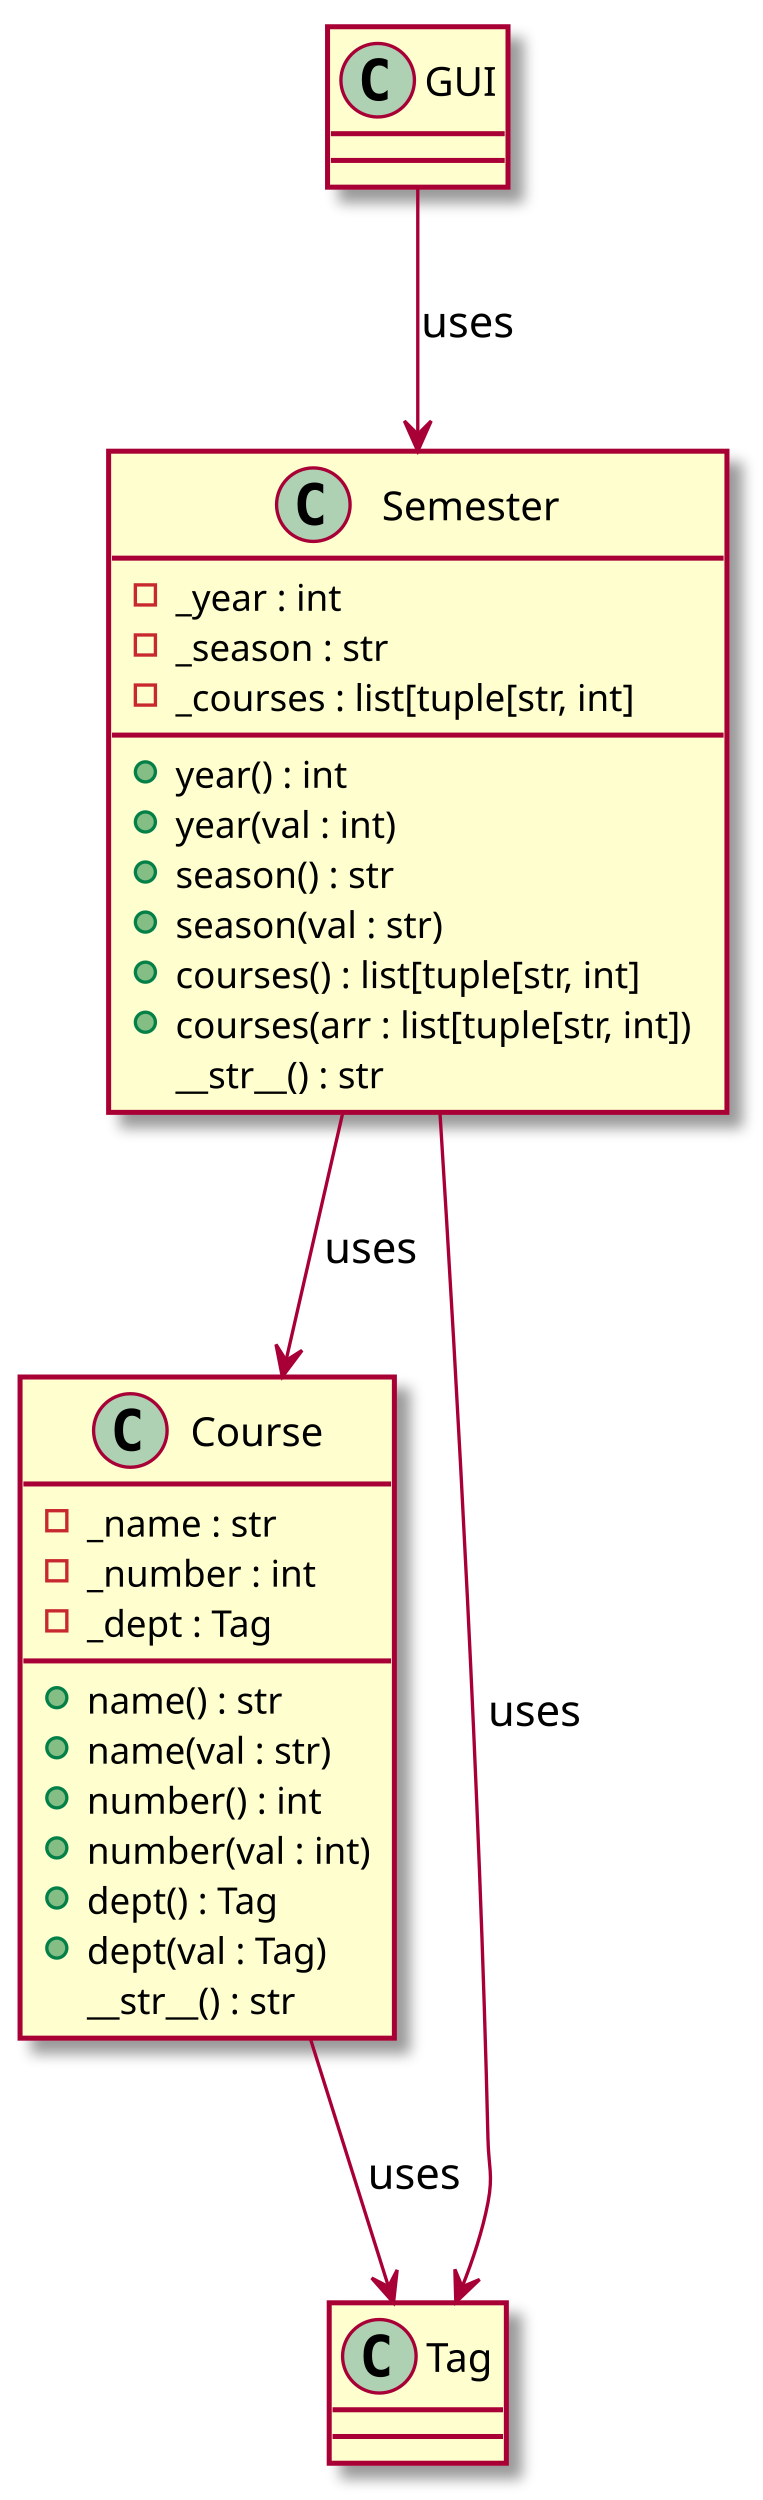
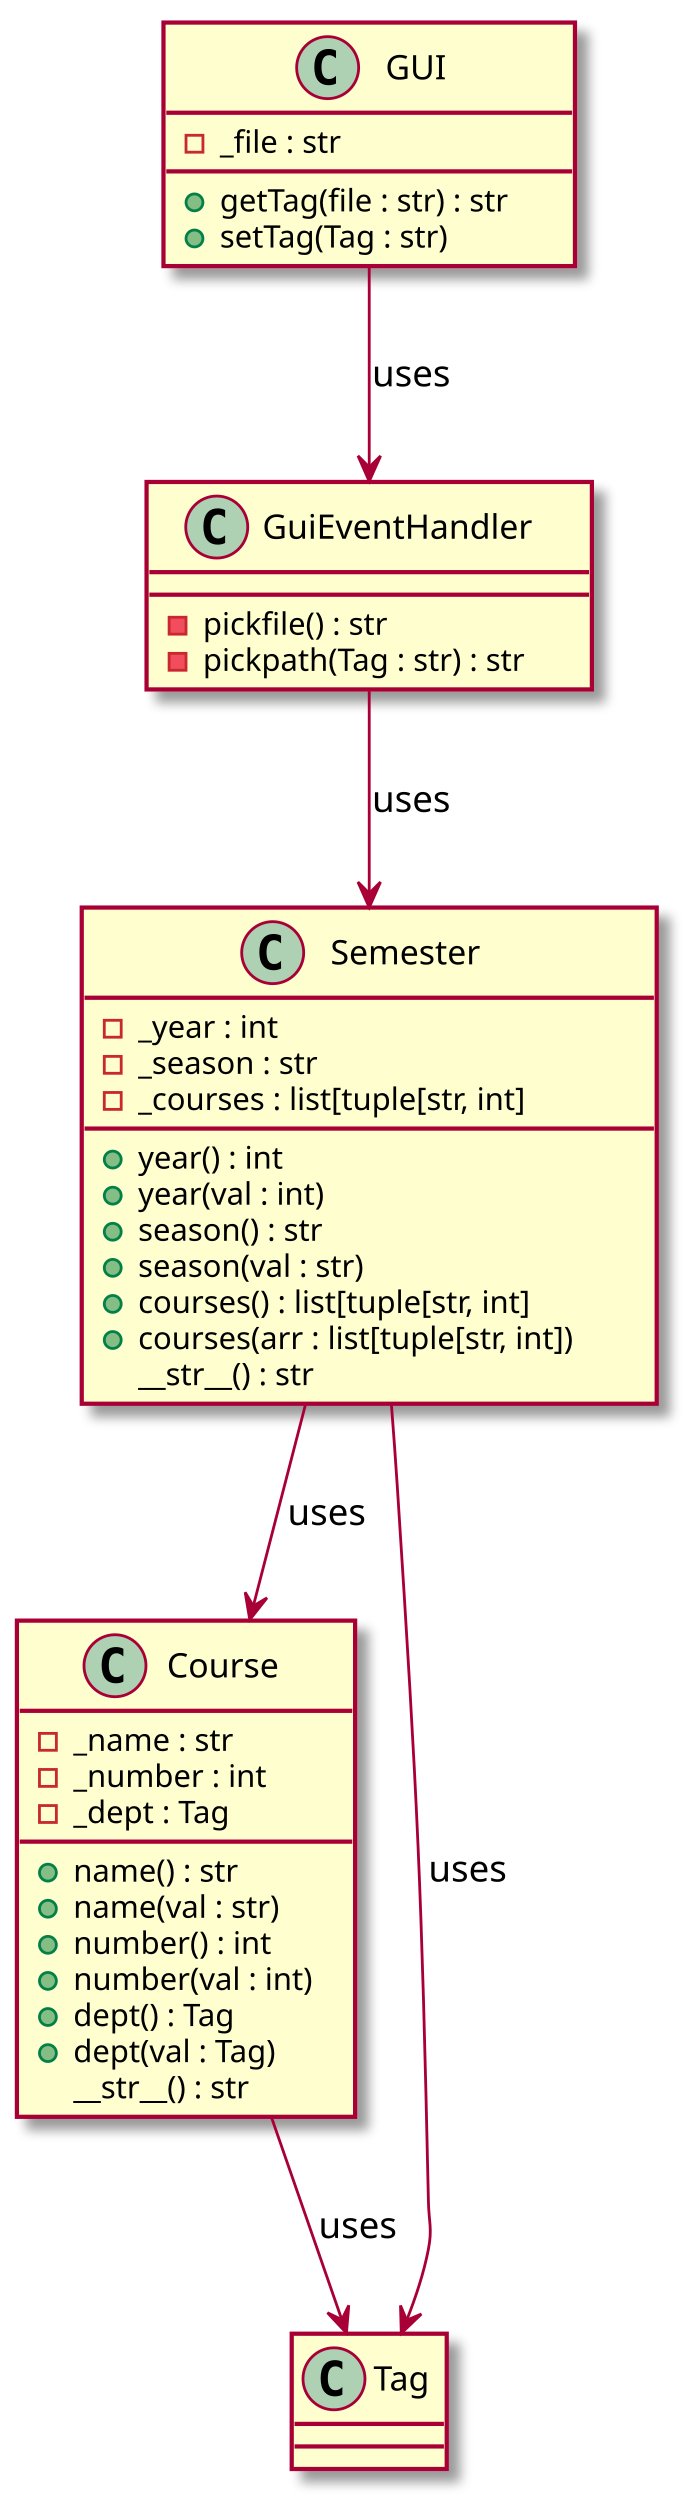
- <svg xmlns="http://www.w3.org/2000/svg" contentScriptType="application/ecmascript" contentStyleType="text/css" height="748px" preserveAspectRatio="none" style="width:228px;height:748px;" version="1.1" viewBox="0 0 228 748" width="228px" zoomAndPan="magnify">
+ <svg xmlns="http://www.w3.org/2000/svg" contentScriptType="application/ecmascript" contentStyleType="text/css" height="887px" preserveAspectRatio="none" style="width:244px;height:887px;" version="1.1" viewBox="0 0 244 887" width="244px" zoomAndPan="magnify">
  <defs>
-     <filter height="300%" id="f1s6zchw6q98rw" width="300%" x="-1" y="-1">
+     <filter height="300%" id="f15d4n7htroruc" width="300%" x="-1" y="-1">
      <feGaussianBlur result="blurOut" stdDeviation="2.0" />
      <feColorMatrix in="blurOut" result="blurOut2" type="matrix" values="0 0 0 0 0 0 0 0 0 0 0 0 0 0 0 0 0 0 .4 0" />
      <feOffset dx="4.0" dy="4.0" in="blurOut2" result="blurOut3" />
      <feBlend in="SourceGraphic" in2="blurOut3" mode="normal" />
    </filter>
  </defs>
  <g>
-     <rect fill="#FEFECE" filter="url(#f1s6zchw6q98rw)" height="197.819" id="Semester" style="stroke: #A80036; stroke-width: 1.5;" width="185" x="32.5" y="135" />
-     <ellipse cx="93.75" cy="151" fill="#ADD1B2" rx="11" ry="11" style="stroke: #A80036; stroke-width: 1.0;" />
-     <path d="M96.719,156.641 Q96.141,156.938 95.5,157.078 Q94.859,157.234 94.156,157.234 Q91.656,157.234 90.328,155.594 Q89.016,153.938 89.016,150.812 Q89.016,147.688 90.328,146.031 Q91.656,144.375 94.156,144.375 Q94.859,144.375 95.5,144.531 Q96.156,144.688 96.719,144.984 L96.719,147.703 Q96.094,147.125 95.5,146.859 Q94.906,146.578 94.281,146.578 Q92.938,146.578 92.25,147.656 Q91.562,148.719 91.562,150.812 Q91.562,152.906 92.25,153.984 Q92.938,155.047 94.281,155.047 Q94.906,155.047 95.5,154.781 Q96.094,154.5 96.719,153.922 L96.719,156.641 Z " />
-     <text fill="#000000" font-family="sans-serif" font-size="12" lengthAdjust="spacingAndGlyphs" textLength="54" x="114.25" y="155.656">Semester</text>
-     <line style="stroke: #A80036; stroke-width: 1.5;" x1="33.5" x2="216.5" y1="167" y2="167" />
-     <rect fill="none" height="6" style="stroke: #C82930; stroke-width: 1.0;" width="6" x="40.5" y="175" />
-     <text fill="#000000" font-family="sans-serif" font-size="11" lengthAdjust="spacingAndGlyphs" textLength="51" x="52.5" y="182.759">_year : int</text>
-     <rect fill="none" height="6" style="stroke: #C82930; stroke-width: 1.0;" width="6" x="40.5" y="189.982" />
-     <text fill="#000000" font-family="sans-serif" font-size="11" lengthAdjust="spacingAndGlyphs" textLength="64" x="52.5" y="197.741">_season : str</text>
-     <rect fill="none" height="6" style="stroke: #C82930; stroke-width: 1.0;" width="6" x="40.5" y="204.964" />
-     <text fill="#000000" font-family="sans-serif" font-size="11" lengthAdjust="spacingAndGlyphs" textLength="142" x="52.5" y="212.723">_courses : list[tuple[str, int]</text>
-     <line style="stroke: #A80036; stroke-width: 1.5;" x1="33.5" x2="216.5" y1="219.946" y2="219.946" />
-     <ellipse cx="43.5" cy="230.946" fill="#84BE84" rx="3" ry="3" style="stroke: #038048; stroke-width: 1.0;" />
-     <text fill="#000000" font-family="sans-serif" font-size="11" lengthAdjust="spacingAndGlyphs" textLength="52" x="52.5" y="235.705">year() : int</text>
-     <ellipse cx="43.5" cy="245.928" fill="#84BE84" rx="3" ry="3" style="stroke: #038048; stroke-width: 1.0;" />
-     <text fill="#000000" font-family="sans-serif" font-size="11" lengthAdjust="spacingAndGlyphs" textLength="67" x="52.5" y="250.686">year(val : int)</text>
-     <ellipse cx="43.5" cy="260.909" fill="#84BE84" rx="3" ry="3" style="stroke: #038048; stroke-width: 1.0;" />
-     <text fill="#000000" font-family="sans-serif" font-size="11" lengthAdjust="spacingAndGlyphs" textLength="65" x="52.5" y="265.668">season() : str</text>
-     <ellipse cx="43.5" cy="275.891" fill="#84BE84" rx="3" ry="3" style="stroke: #038048; stroke-width: 1.0;" />
-     <text fill="#000000" font-family="sans-serif" font-size="11" lengthAdjust="spacingAndGlyphs" textLength="80" x="52.5" y="280.65">season(val : str)</text>
-     <ellipse cx="43.5" cy="290.873" fill="#84BE84" rx="3" ry="3" style="stroke: #038048; stroke-width: 1.0;" />
-     <text fill="#000000" font-family="sans-serif" font-size="11" lengthAdjust="spacingAndGlyphs" textLength="143" x="52.5" y="295.632">courses() : list[tuple[str, int]</text>
-     <ellipse cx="43.5" cy="305.855" fill="#84BE84" rx="3" ry="3" style="stroke: #038048; stroke-width: 1.0;" />
-     <text fill="#000000" font-family="sans-serif" font-size="11" lengthAdjust="spacingAndGlyphs" textLength="159" x="52.5" y="310.614">courses(arr : list[tuple[str, int])</text>
-     <text fill="#000000" font-family="sans-serif" font-size="11" lengthAdjust="spacingAndGlyphs" textLength="63" x="52.5" y="325.596">__str__() : str</text>
-     <rect fill="#FEFECE" filter="url(#f1s6zchw6q98rw)" height="197.819" id="Course" style="stroke: #A80036; stroke-width: 1.5;" width="112" x="6" y="412" />
-     <ellipse cx="39" cy="428" fill="#ADD1B2" rx="11" ry="11" style="stroke: #A80036; stroke-width: 1.0;" />
-     <path d="M41.969,433.641 Q41.391,433.938 40.75,434.078 Q40.109,434.234 39.406,434.234 Q36.906,434.234 35.578,432.594 Q34.266,430.938 34.266,427.812 Q34.266,424.688 35.578,423.031 Q36.906,421.375 39.406,421.375 Q40.109,421.375 40.75,421.531 Q41.406,421.688 41.969,421.984 L41.969,424.703 Q41.344,424.125 40.75,423.859 Q40.156,423.578 39.531,423.578 Q38.188,423.578 37.5,424.656 Q36.812,425.719 36.812,427.812 Q36.812,429.906 37.5,430.984 Q38.188,432.047 39.531,432.047 Q40.156,432.047 40.75,431.781 Q41.344,431.5 41.969,430.922 L41.969,433.641 Z " />
-     <text fill="#000000" font-family="sans-serif" font-size="12" lengthAdjust="spacingAndGlyphs" textLength="40" x="57" y="432.656">Course</text>
-     <line style="stroke: #A80036; stroke-width: 1.5;" x1="7" x2="117" y1="444" y2="444" />
-     <rect fill="none" height="6" style="stroke: #C82930; stroke-width: 1.0;" width="6" x="14" y="452" />
-     <text fill="#000000" font-family="sans-serif" font-size="11" lengthAdjust="spacingAndGlyphs" textLength="57" x="26" y="459.759">_name : str</text>
-     <rect fill="none" height="6" style="stroke: #C82930; stroke-width: 1.0;" width="6" x="14" y="466.982" />
-     <text fill="#000000" font-family="sans-serif" font-size="11" lengthAdjust="spacingAndGlyphs" textLength="70" x="26" y="474.741">_number : int</text>
-     <rect fill="none" height="6" style="stroke: #C82930; stroke-width: 1.0;" width="6" x="14" y="481.964" />
-     <text fill="#000000" font-family="sans-serif" font-size="11" lengthAdjust="spacingAndGlyphs" textLength="57" x="26" y="489.723">_dept : Tag</text>
-     <line style="stroke: #A80036; stroke-width: 1.5;" x1="7" x2="117" y1="496.946" y2="496.946" />
-     <ellipse cx="17" cy="507.946" fill="#84BE84" rx="3" ry="3" style="stroke: #038048; stroke-width: 1.0;" />
-     <text fill="#000000" font-family="sans-serif" font-size="11" lengthAdjust="spacingAndGlyphs" textLength="58" x="26" y="512.705">name() : str</text>
-     <ellipse cx="17" cy="522.928" fill="#84BE84" rx="3" ry="3" style="stroke: #038048; stroke-width: 1.0;" />
-     <text fill="#000000" font-family="sans-serif" font-size="11" lengthAdjust="spacingAndGlyphs" textLength="73" x="26" y="527.687">name(val : str)</text>
-     <ellipse cx="17" cy="537.909" fill="#84BE84" rx="3" ry="3" style="stroke: #038048; stroke-width: 1.0;" />
-     <text fill="#000000" font-family="sans-serif" font-size="11" lengthAdjust="spacingAndGlyphs" textLength="71" x="26" y="542.668">number() : int</text>
-     <ellipse cx="17" cy="552.891" fill="#84BE84" rx="3" ry="3" style="stroke: #038048; stroke-width: 1.0;" />
-     <text fill="#000000" font-family="sans-serif" font-size="11" lengthAdjust="spacingAndGlyphs" textLength="86" x="26" y="557.65">number(val : int)</text>
-     <ellipse cx="17" cy="567.873" fill="#84BE84" rx="3" ry="3" style="stroke: #038048; stroke-width: 1.0;" />
-     <text fill="#000000" font-family="sans-serif" font-size="11" lengthAdjust="spacingAndGlyphs" textLength="58" x="26" y="572.632">dept() : Tag</text>
-     <ellipse cx="17" cy="582.855" fill="#84BE84" rx="3" ry="3" style="stroke: #038048; stroke-width: 1.0;" />
-     <text fill="#000000" font-family="sans-serif" font-size="11" lengthAdjust="spacingAndGlyphs" textLength="73" x="26" y="587.614">dept(val : Tag)</text>
-     <text fill="#000000" font-family="sans-serif" font-size="11" lengthAdjust="spacingAndGlyphs" textLength="63" x="26" y="602.596">__str__() : str</text>
-     <rect fill="#FEFECE" filter="url(#f1s6zchw6q98rw)" height="48" id="Tag" style="stroke: #A80036; stroke-width: 1.5;" width="53" x="98.5" y="689" />
-     <ellipse cx="113.5" cy="705" fill="#ADD1B2" rx="11" ry="11" style="stroke: #A80036; stroke-width: 1.0;" />
-     <path d="M116.469,710.641 Q115.891,710.938 115.25,711.078 Q114.609,711.234 113.906,711.234 Q111.406,711.234 110.078,709.594 Q108.766,707.938 108.766,704.812 Q108.766,701.688 110.078,700.031 Q111.406,698.375 113.906,698.375 Q114.609,698.375 115.25,698.531 Q115.906,698.688 116.469,698.984 L116.469,701.703 Q115.844,701.125 115.25,700.859 Q114.656,700.578 114.031,700.578 Q112.688,700.578 112,701.656 Q111.312,702.719 111.312,704.812 Q111.312,706.906 112,707.984 Q112.688,709.047 114.031,709.047 Q114.656,709.047 115.25,708.781 Q115.844,708.5 116.469,707.922 L116.469,710.641 Z " />
-     <text fill="#000000" font-family="sans-serif" font-size="12" lengthAdjust="spacingAndGlyphs" textLength="21" x="127.5" y="709.656">Tag</text>
-     <line style="stroke: #A80036; stroke-width: 1.5;" x1="99.5" x2="150.5" y1="721" y2="721" />
-     <line style="stroke: #A80036; stroke-width: 1.5;" x1="99.5" x2="150.5" y1="729" y2="729" />
-     <rect fill="#FEFECE" filter="url(#f1s6zchw6q98rw)" height="48" id="GUI" style="stroke: #A80036; stroke-width: 1.5;" width="54" x="98" y="8" />
-     <ellipse cx="113" cy="24" fill="#ADD1B2" rx="11" ry="11" style="stroke: #A80036; stroke-width: 1.0;" />
-     <path d="M115.969,29.641 Q115.391,29.938 114.75,30.078 Q114.109,30.234 113.406,30.234 Q110.906,30.234 109.578,28.594 Q108.266,26.938 108.266,23.812 Q108.266,20.688 109.578,19.031 Q110.906,17.375 113.406,17.375 Q114.109,17.375 114.75,17.531 Q115.406,17.688 115.969,17.984 L115.969,20.703 Q115.344,20.125 114.75,19.859 Q114.156,19.578 113.531,19.578 Q112.188,19.578 111.5,20.656 Q110.812,21.719 110.812,23.812 Q110.812,25.906 111.5,26.984 Q112.188,28.047 113.531,28.047 Q114.156,28.047 114.75,27.781 Q115.344,27.5 115.969,26.922 L115.969,29.641 Z " />
-     <text fill="#000000" font-family="sans-serif" font-size="12" lengthAdjust="spacingAndGlyphs" textLength="22" x="127" y="28.656">GUI</text>
-     <line style="stroke: #A80036; stroke-width: 1.5;" x1="99" x2="151" y1="40" y2="40" />
-     <line style="stroke: #A80036; stroke-width: 1.5;" x1="99" x2="151" y1="48" y2="48" />
-     <path d="M125,56.33 C125,74.86 125,102.17 125,129.79 " fill="none" id="GUI-&gt;Semester" style="stroke: #A80036; stroke-width: 1.0;" />
-     <polygon fill="#A80036" points="125,134.96,129,125.96,125,129.96,121,125.96,125,134.96" style="stroke: #A80036; stroke-width: 1.0;" />
-     <text fill="#000000" font-family="sans-serif" font-size="13" lengthAdjust="spacingAndGlyphs" textLength="27" x="126" y="100.897">uses</text>
-     <path d="M102.52,333.12 C97.05,357.02 91.17,382.66 85.64,406.8 " fill="none" id="Semester-&gt;Course" style="stroke: #A80036; stroke-width: 1.0;" />
-     <polygon fill="#A80036" points="84.47,411.92,90.376,404.038,85.585,407.046,82.578,402.255,84.47,411.92" style="stroke: #A80036; stroke-width: 1.0;" />
-     <text fill="#000000" font-family="sans-serif" font-size="13" lengthAdjust="spacingAndGlyphs" textLength="27" x="97" y="377.897">uses</text>
-     <path d="M131.65,333.15 C136.83,415.13 143.54,535.12 146,640 C146.2,648.44 147.58,650.71 146,659 C144.4,667.37 141.5,676.11 138.36,684.02 " fill="none" id="Semester-&gt;Tag" style="stroke: #A80036; stroke-width: 1.0;" />
-     <polygon fill="#A80036" points="136.38,688.83,143.498,682.023,138.279,684.205,136.097,678.985,136.38,688.83" style="stroke: #A80036; stroke-width: 1.0;" />
-     <text fill="#000000" font-family="sans-serif" font-size="13" lengthAdjust="spacingAndGlyphs" textLength="27" x="146" y="516.397">uses</text>
-     <path d="M92.95,610.24 C101.49,637.38 110.1,664.69 116.24,684.18 " fill="none" id="Course-&gt;Tag" style="stroke: #A80036; stroke-width: 1.0;" />
-     <polygon fill="#A80036" points="117.74,688.96,118.83,679.172,116.228,684.194,111.205,681.592,117.74,688.96" style="stroke: #A80036; stroke-width: 1.0;" />
-     <text fill="#000000" font-family="sans-serif" font-size="13" lengthAdjust="spacingAndGlyphs" textLength="27" x="110" y="654.897">uses</text>
+     <rect fill="#FEFECE" filter="url(#f15d4n7htroruc)" height="176.047" id="Semester" style="stroke: #A80036; stroke-width: 1.5;" width="204" x="29" y="322" />
+     <ellipse cx="96.75" cy="338" fill="#ADD1B2" rx="11" ry="11" style="stroke: #A80036; stroke-width: 1.0;" />
+     <path d="M99.719,343.641 Q99.141,343.938 98.5,344.078 Q97.859,344.234 97.156,344.234 Q94.656,344.234 93.328,342.594 Q92.016,340.938 92.016,337.812 Q92.016,334.688 93.328,333.031 Q94.656,331.375 97.156,331.375 Q97.859,331.375 98.5,331.531 Q99.156,331.688 99.719,331.984 L99.719,334.703 Q99.094,334.125 98.5,333.859 Q97.906,333.578 97.281,333.578 Q95.938,333.578 95.25,334.656 Q94.562,335.719 94.562,337.812 Q94.562,339.906 95.25,340.984 Q95.938,342.047 97.281,342.047 Q97.906,342.047 98.5,341.781 Q99.094,341.5 99.719,340.922 L99.719,343.641 Z " />
+     <text fill="#000000" font-family="sans-serif" font-size="12" lengthAdjust="spacingAndGlyphs" textLength="60" x="117.25" y="342.154">Semester</text>
+     <line style="stroke: #A80036; stroke-width: 1.5;" x1="30" x2="232" y1="354" y2="354" />
+     <rect fill="none" height="6" style="stroke: #C82930; stroke-width: 1.0;" width="6" x="37" y="362" />
+     <text fill="#000000" font-family="sans-serif" font-size="11" lengthAdjust="spacingAndGlyphs" textLength="57" x="49" y="368.21">_year : int</text>
+     <rect fill="none" height="6" style="stroke: #C82930; stroke-width: 1.0;" width="6" x="37" y="374.805" />
+     <text fill="#000000" font-family="sans-serif" font-size="11" lengthAdjust="spacingAndGlyphs" textLength="76" x="49" y="381.015">_season : str</text>
+     <rect fill="none" height="6" style="stroke: #C82930; stroke-width: 1.0;" width="6" x="37" y="387.609" />
+     <text fill="#000000" font-family="sans-serif" font-size="11" lengthAdjust="spacingAndGlyphs" textLength="159" x="49" y="393.82">_courses : list[tuple[str, int]</text>
+     <line style="stroke: #A80036; stroke-width: 1.5;" x1="30" x2="232" y1="400.414" y2="400.414" />
+     <ellipse cx="40" cy="411.414" fill="#84BE84" rx="3" ry="3" style="stroke: #038048; stroke-width: 1.0;" />
+     <text fill="#000000" font-family="sans-serif" font-size="11" lengthAdjust="spacingAndGlyphs" textLength="59" x="49" y="414.625">year() : int</text>
+     <ellipse cx="40" cy="424.219" fill="#84BE84" rx="3" ry="3" style="stroke: #038048; stroke-width: 1.0;" />
+     <text fill="#000000" font-family="sans-serif" font-size="11" lengthAdjust="spacingAndGlyphs" textLength="75" x="49" y="427.429">year(val : int)</text>
+     <ellipse cx="40" cy="437.023" fill="#84BE84" rx="3" ry="3" style="stroke: #038048; stroke-width: 1.0;" />
+     <text fill="#000000" font-family="sans-serif" font-size="11" lengthAdjust="spacingAndGlyphs" textLength="78" x="49" y="440.234">season() : str</text>
+     <ellipse cx="40" cy="449.828" fill="#84BE84" rx="3" ry="3" style="stroke: #038048; stroke-width: 1.0;" />
+     <text fill="#000000" font-family="sans-serif" font-size="11" lengthAdjust="spacingAndGlyphs" textLength="94" x="49" y="453.039">season(val : str)</text>
+     <ellipse cx="40" cy="462.633" fill="#84BE84" rx="3" ry="3" style="stroke: #038048; stroke-width: 1.0;" />
+     <text fill="#000000" font-family="sans-serif" font-size="11" lengthAdjust="spacingAndGlyphs" textLength="161" x="49" y="465.843">courses() : list[tuple[str, int]</text>
+     <ellipse cx="40" cy="475.438" fill="#84BE84" rx="3" ry="3" style="stroke: #038048; stroke-width: 1.0;" />
+     <text fill="#000000" font-family="sans-serif" font-size="11" lengthAdjust="spacingAndGlyphs" textLength="178" x="49" y="478.648">courses(arr : list[tuple[str, int])</text>
+     <text fill="#000000" font-family="sans-serif" font-size="11" lengthAdjust="spacingAndGlyphs" textLength="76" x="49" y="491.453">__str__() : str</text>
+     <rect fill="#FEFECE" filter="url(#f15d4n7htroruc)" height="176.047" id="Course" style="stroke: #A80036; stroke-width: 1.5;" width="120" x="6" y="575" />
+     <ellipse cx="40.8" cy="591" fill="#ADD1B2" rx="11" ry="11" style="stroke: #A80036; stroke-width: 1.0;" />
+     <path d="M43.769,596.641 Q43.191,596.938 42.55,597.078 Q41.909,597.234 41.206,597.234 Q38.706,597.234 37.378,595.594 Q36.066,593.938 36.066,590.812 Q36.066,587.688 37.378,586.031 Q38.706,584.375 41.206,584.375 Q41.909,584.375 42.55,584.531 Q43.206,584.688 43.769,584.984 L43.769,587.703 Q43.144,587.125 42.55,586.859 Q41.956,586.578 41.331,586.578 Q39.987,586.578 39.3,587.656 Q38.612,588.719 38.612,590.812 Q38.612,592.906 39.3,593.984 Q39.987,595.047 41.331,595.047 Q41.956,595.047 42.55,594.781 Q43.144,594.5 43.769,593.922 L43.769,596.641 Z " />
+     <text fill="#000000" font-family="sans-serif" font-size="12" lengthAdjust="spacingAndGlyphs" textLength="44" x="59.2" y="595.154">Course</text>
+     <line style="stroke: #A80036; stroke-width: 1.5;" x1="7" x2="125" y1="607" y2="607" />
+     <rect fill="none" height="6" style="stroke: #C82930; stroke-width: 1.0;" width="6" x="14" y="615" />
+     <text fill="#000000" font-family="sans-serif" font-size="11" lengthAdjust="spacingAndGlyphs" textLength="66" x="26" y="621.21">_name : str</text>
+     <rect fill="none" height="6" style="stroke: #C82930; stroke-width: 1.0;" width="6" x="14" y="627.805" />
+     <text fill="#000000" font-family="sans-serif" font-size="11" lengthAdjust="spacingAndGlyphs" textLength="76" x="26" y="634.015">_number : int</text>
+     <rect fill="none" height="6" style="stroke: #C82930; stroke-width: 1.0;" width="6" x="14" y="640.609" />
+     <text fill="#000000" font-family="sans-serif" font-size="11" lengthAdjust="spacingAndGlyphs" textLength="64" x="26" y="646.82">_dept : Tag</text>
+     <line style="stroke: #A80036; stroke-width: 1.5;" x1="7" x2="125" y1="653.414" y2="653.414" />
+     <ellipse cx="17" cy="664.414" fill="#84BE84" rx="3" ry="3" style="stroke: #038048; stroke-width: 1.0;" />
+     <text fill="#000000" font-family="sans-serif" font-size="11" lengthAdjust="spacingAndGlyphs" textLength="68" x="26" y="667.625">name() : str</text>
+     <ellipse cx="17" cy="677.219" fill="#84BE84" rx="3" ry="3" style="stroke: #038048; stroke-width: 1.0;" />
+     <text fill="#000000" font-family="sans-serif" font-size="11" lengthAdjust="spacingAndGlyphs" textLength="84" x="26" y="680.429">name(val : str)</text>
+     <ellipse cx="17" cy="690.023" fill="#84BE84" rx="3" ry="3" style="stroke: #038048; stroke-width: 1.0;" />
+     <text fill="#000000" font-family="sans-serif" font-size="11" lengthAdjust="spacingAndGlyphs" textLength="78" x="26" y="693.234">number() : int</text>
+     <ellipse cx="17" cy="702.828" fill="#84BE84" rx="3" ry="3" style="stroke: #038048; stroke-width: 1.0;" />
+     <text fill="#000000" font-family="sans-serif" font-size="11" lengthAdjust="spacingAndGlyphs" textLength="94" x="26" y="706.039">number(val : int)</text>
+     <ellipse cx="17" cy="715.633" fill="#84BE84" rx="3" ry="3" style="stroke: #038048; stroke-width: 1.0;" />
+     <text fill="#000000" font-family="sans-serif" font-size="11" lengthAdjust="spacingAndGlyphs" textLength="66" x="26" y="718.843">dept() : Tag</text>
+     <ellipse cx="17" cy="728.438" fill="#84BE84" rx="3" ry="3" style="stroke: #038048; stroke-width: 1.0;" />
+     <text fill="#000000" font-family="sans-serif" font-size="11" lengthAdjust="spacingAndGlyphs" textLength="82" x="26" y="731.648">dept(val : Tag)</text>
+     <text fill="#000000" font-family="sans-serif" font-size="11" lengthAdjust="spacingAndGlyphs" textLength="76" x="26" y="744.453">__str__() : str</text>
+     <rect fill="#FEFECE" filter="url(#f15d4n7htroruc)" height="48" id="Tag" style="stroke: #A80036; stroke-width: 1.5;" width="55" x="103.5" y="828" />
+     <ellipse cx="118.5" cy="844" fill="#ADD1B2" rx="11" ry="11" style="stroke: #A80036; stroke-width: 1.0;" />
+     <path d="M121.469,849.641 Q120.891,849.938 120.25,850.078 Q119.609,850.234 118.906,850.234 Q116.406,850.234 115.078,848.594 Q113.766,846.938 113.766,843.812 Q113.766,840.688 115.078,839.031 Q116.406,837.375 118.906,837.375 Q119.609,837.375 120.25,837.531 Q120.906,837.688 121.469,837.984 L121.469,840.703 Q120.844,840.125 120.25,839.859 Q119.656,839.578 119.031,839.578 Q117.688,839.578 117,840.656 Q116.312,841.719 116.312,843.812 Q116.312,845.906 117,846.984 Q117.688,848.047 119.031,848.047 Q119.656,848.047 120.25,847.781 Q120.844,847.5 121.469,846.922 L121.469,849.641 Z " />
+     <text fill="#000000" font-family="sans-serif" font-size="12" lengthAdjust="spacingAndGlyphs" textLength="23" x="132.5" y="848.154">Tag</text>
+     <line style="stroke: #A80036; stroke-width: 1.5;" x1="104.5" x2="157.5" y1="860" y2="860" />
+     <line style="stroke: #A80036; stroke-width: 1.5;" x1="104.5" x2="157.5" y1="868" y2="868" />
+     <rect fill="#FEFECE" filter="url(#f15d4n7htroruc)" height="86.414" id="GUI" style="stroke: #A80036; stroke-width: 1.5;" width="146" x="58" y="8" />
+     <ellipse cx="116.25" cy="24" fill="#ADD1B2" rx="11" ry="11" style="stroke: #A80036; stroke-width: 1.0;" />
+     <path d="M119.219,29.641 Q118.641,29.938 118,30.078 Q117.359,30.234 116.656,30.234 Q114.156,30.234 112.828,28.594 Q111.516,26.938 111.516,23.812 Q111.516,20.688 112.828,19.031 Q114.156,17.375 116.656,17.375 Q117.359,17.375 118,17.531 Q118.656,17.688 119.219,17.984 L119.219,20.703 Q118.594,20.125 118,19.859 Q117.406,19.578 116.781,19.578 Q115.438,19.578 114.75,20.656 Q114.062,21.719 114.062,23.812 Q114.062,25.906 114.75,26.984 Q115.438,28.047 116.781,28.047 Q117.406,28.047 118,27.781 Q118.594,27.5 119.219,26.922 L119.219,29.641 Z " />
+     <text fill="#000000" font-family="sans-serif" font-size="12" lengthAdjust="spacingAndGlyphs" textLength="21" x="136.75" y="28.154">GUI</text>
+     <line style="stroke: #A80036; stroke-width: 1.5;" x1="59" x2="203" y1="40" y2="40" />
+     <rect fill="none" height="6" style="stroke: #C82930; stroke-width: 1.0;" width="6" x="66" y="48" />
+     <text fill="#000000" font-family="sans-serif" font-size="11" lengthAdjust="spacingAndGlyphs" textLength="51" x="78" y="54.21">_file : str</text>
+     <line style="stroke: #A80036; stroke-width: 1.5;" x1="59" x2="203" y1="60.805" y2="60.805" />
+     <ellipse cx="69" cy="71.805" fill="#84BE84" rx="3" ry="3" style="stroke: #038048; stroke-width: 1.0;" />
+     <text fill="#000000" font-family="sans-serif" font-size="11" lengthAdjust="spacingAndGlyphs" textLength="120" x="78" y="75.015">getTag(file : str) : str</text>
+     <ellipse cx="69" cy="84.609" fill="#84BE84" rx="3" ry="3" style="stroke: #038048; stroke-width: 1.0;" />
+     <text fill="#000000" font-family="sans-serif" font-size="11" lengthAdjust="spacingAndGlyphs" textLength="96" x="78" y="87.82">setTag(Tag : str)</text>
+     <rect fill="#FEFECE" filter="url(#f15d4n7htroruc)" height="73.609" id="GuiEventHandler" style="stroke: #A80036; stroke-width: 1.5;" width="158" x="52" y="171" />
+     <ellipse cx="76.9" cy="187" fill="#ADD1B2" rx="11" ry="11" style="stroke: #A80036; stroke-width: 1.0;" />
+     <path d="M79.869,192.641 Q79.291,192.938 78.65,193.078 Q78.009,193.234 77.306,193.234 Q74.806,193.234 73.478,191.594 Q72.166,189.938 72.166,186.812 Q72.166,183.688 73.478,182.031 Q74.806,180.375 77.306,180.375 Q78.009,180.375 78.65,180.531 Q79.306,180.688 79.869,180.984 L79.869,183.703 Q79.244,183.125 78.65,182.859 Q78.056,182.578 77.431,182.578 Q76.088,182.578 75.4,183.656 Q74.713,184.719 74.713,186.812 Q74.713,188.906 75.4,189.984 Q76.088,191.047 77.431,191.047 Q78.056,191.047 78.65,190.781 Q79.244,190.5 79.869,189.922 L79.869,192.641 Z " />
+     <text fill="#000000" font-family="sans-serif" font-size="12" lengthAdjust="spacingAndGlyphs" textLength="104" x="93.1" y="191.154">GuiEventHandler</text>
+     <line style="stroke: #A80036; stroke-width: 1.5;" x1="53" x2="209" y1="203" y2="203" />
+     <line style="stroke: #A80036; stroke-width: 1.5;" x1="53" x2="209" y1="211" y2="211" />
+     <rect fill="#F24D5C" height="6" style="stroke: #C82930; stroke-width: 1.0;" width="6" x="60" y="219" />
+     <text fill="#000000" font-family="sans-serif" font-size="11" lengthAdjust="spacingAndGlyphs" textLength="75" x="72" y="225.21">pickfile() : str</text>
+     <rect fill="#F24D5C" height="6" style="stroke: #C82930; stroke-width: 1.0;" width="6" x="60" y="231.805" />
+     <text fill="#000000" font-family="sans-serif" font-size="11" lengthAdjust="spacingAndGlyphs" textLength="132" x="72" y="238.015">pickpath(Tag : str) : str</text>
+     <path d="M131,94.35 C131,116.51 131,143.53 131,165.55 " fill="none" id="GUI-&gt;GuiEventHandler" style="stroke: #A80036; stroke-width: 1.0;" />
+     <polygon fill="#A80036" points="131,170.75,135.026,161.762,131.014,165.75,127.026,161.739,131,170.75" style="stroke: #A80036; stroke-width: 1.0;" />
+     <text fill="#000000" font-family="sans-serif" font-size="13" lengthAdjust="spacingAndGlyphs" textLength="30" x="132" y="137.067">uses</text>
+     <path d="M131,245.22 C131,265.38 131,291.47 131,316.87 " fill="none" id="GuiEventHandler-&gt;Semester" style="stroke: #A80036; stroke-width: 1.0;" />
+     <polygon fill="#A80036" points="131,321.94,135,312.94,131,316.94,127,312.94,131,321.94" style="stroke: #A80036; stroke-width: 1.0;" />
+     <text fill="#000000" font-family="sans-serif" font-size="13" lengthAdjust="spacingAndGlyphs" textLength="30" x="132" y="288.067">uses</text>
+     <path d="M108.45,498.08 C102.46,521.22 95.97,546.28 89.91,569.68 " fill="none" id="Semester-&gt;Course" style="stroke: #A80036; stroke-width: 1.0;" />
+     <polygon fill="#A80036" points="88.62,574.65,94.732,566.927,89.863,569.807,86.983,564.938,88.62,574.65" style="stroke: #A80036; stroke-width: 1.0;" />
+     <text fill="#000000" font-family="sans-serif" font-size="13" lengthAdjust="spacingAndGlyphs" textLength="30" x="102" y="541.067">uses</text>
+     <path d="M138.86,498.18 C139.64,508.23 140.38,518.34 141,528 C148.24,640.32 149.55,668.48 152,781 C152.16,788.55 153.42,790.58 152,798 C150.4,806.37 147.5,815.11 144.36,823.02 " fill="none" id="Semester-&gt;Tag" style="stroke: #A80036; stroke-width: 1.0;" />
+     <polygon fill="#A80036" points="142.38,827.83,149.498,821.023,144.279,823.205,142.097,817.985,142.38,827.83" style="stroke: #A80036; stroke-width: 1.0;" />
+     <text fill="#000000" font-family="sans-serif" font-size="13" lengthAdjust="spacingAndGlyphs" textLength="30" x="152" y="667.567">uses</text>
+     <path d="M96.31,751.2 C105.27,776.97 114.44,803.37 121.11,822.54 " fill="none" id="Course-&gt;Tag" style="stroke: #A80036; stroke-width: 1.0;" />
+     <polygon fill="#A80036" points="122.92,827.75,123.745,817.936,121.279,823.027,116.188,820.561,122.92,827.75" style="stroke: #A80036; stroke-width: 1.0;" />
+     <text fill="#000000" font-family="sans-serif" font-size="13" lengthAdjust="spacingAndGlyphs" textLength="30" x="113" y="794.067">uses</text>
  </g>
</svg>
